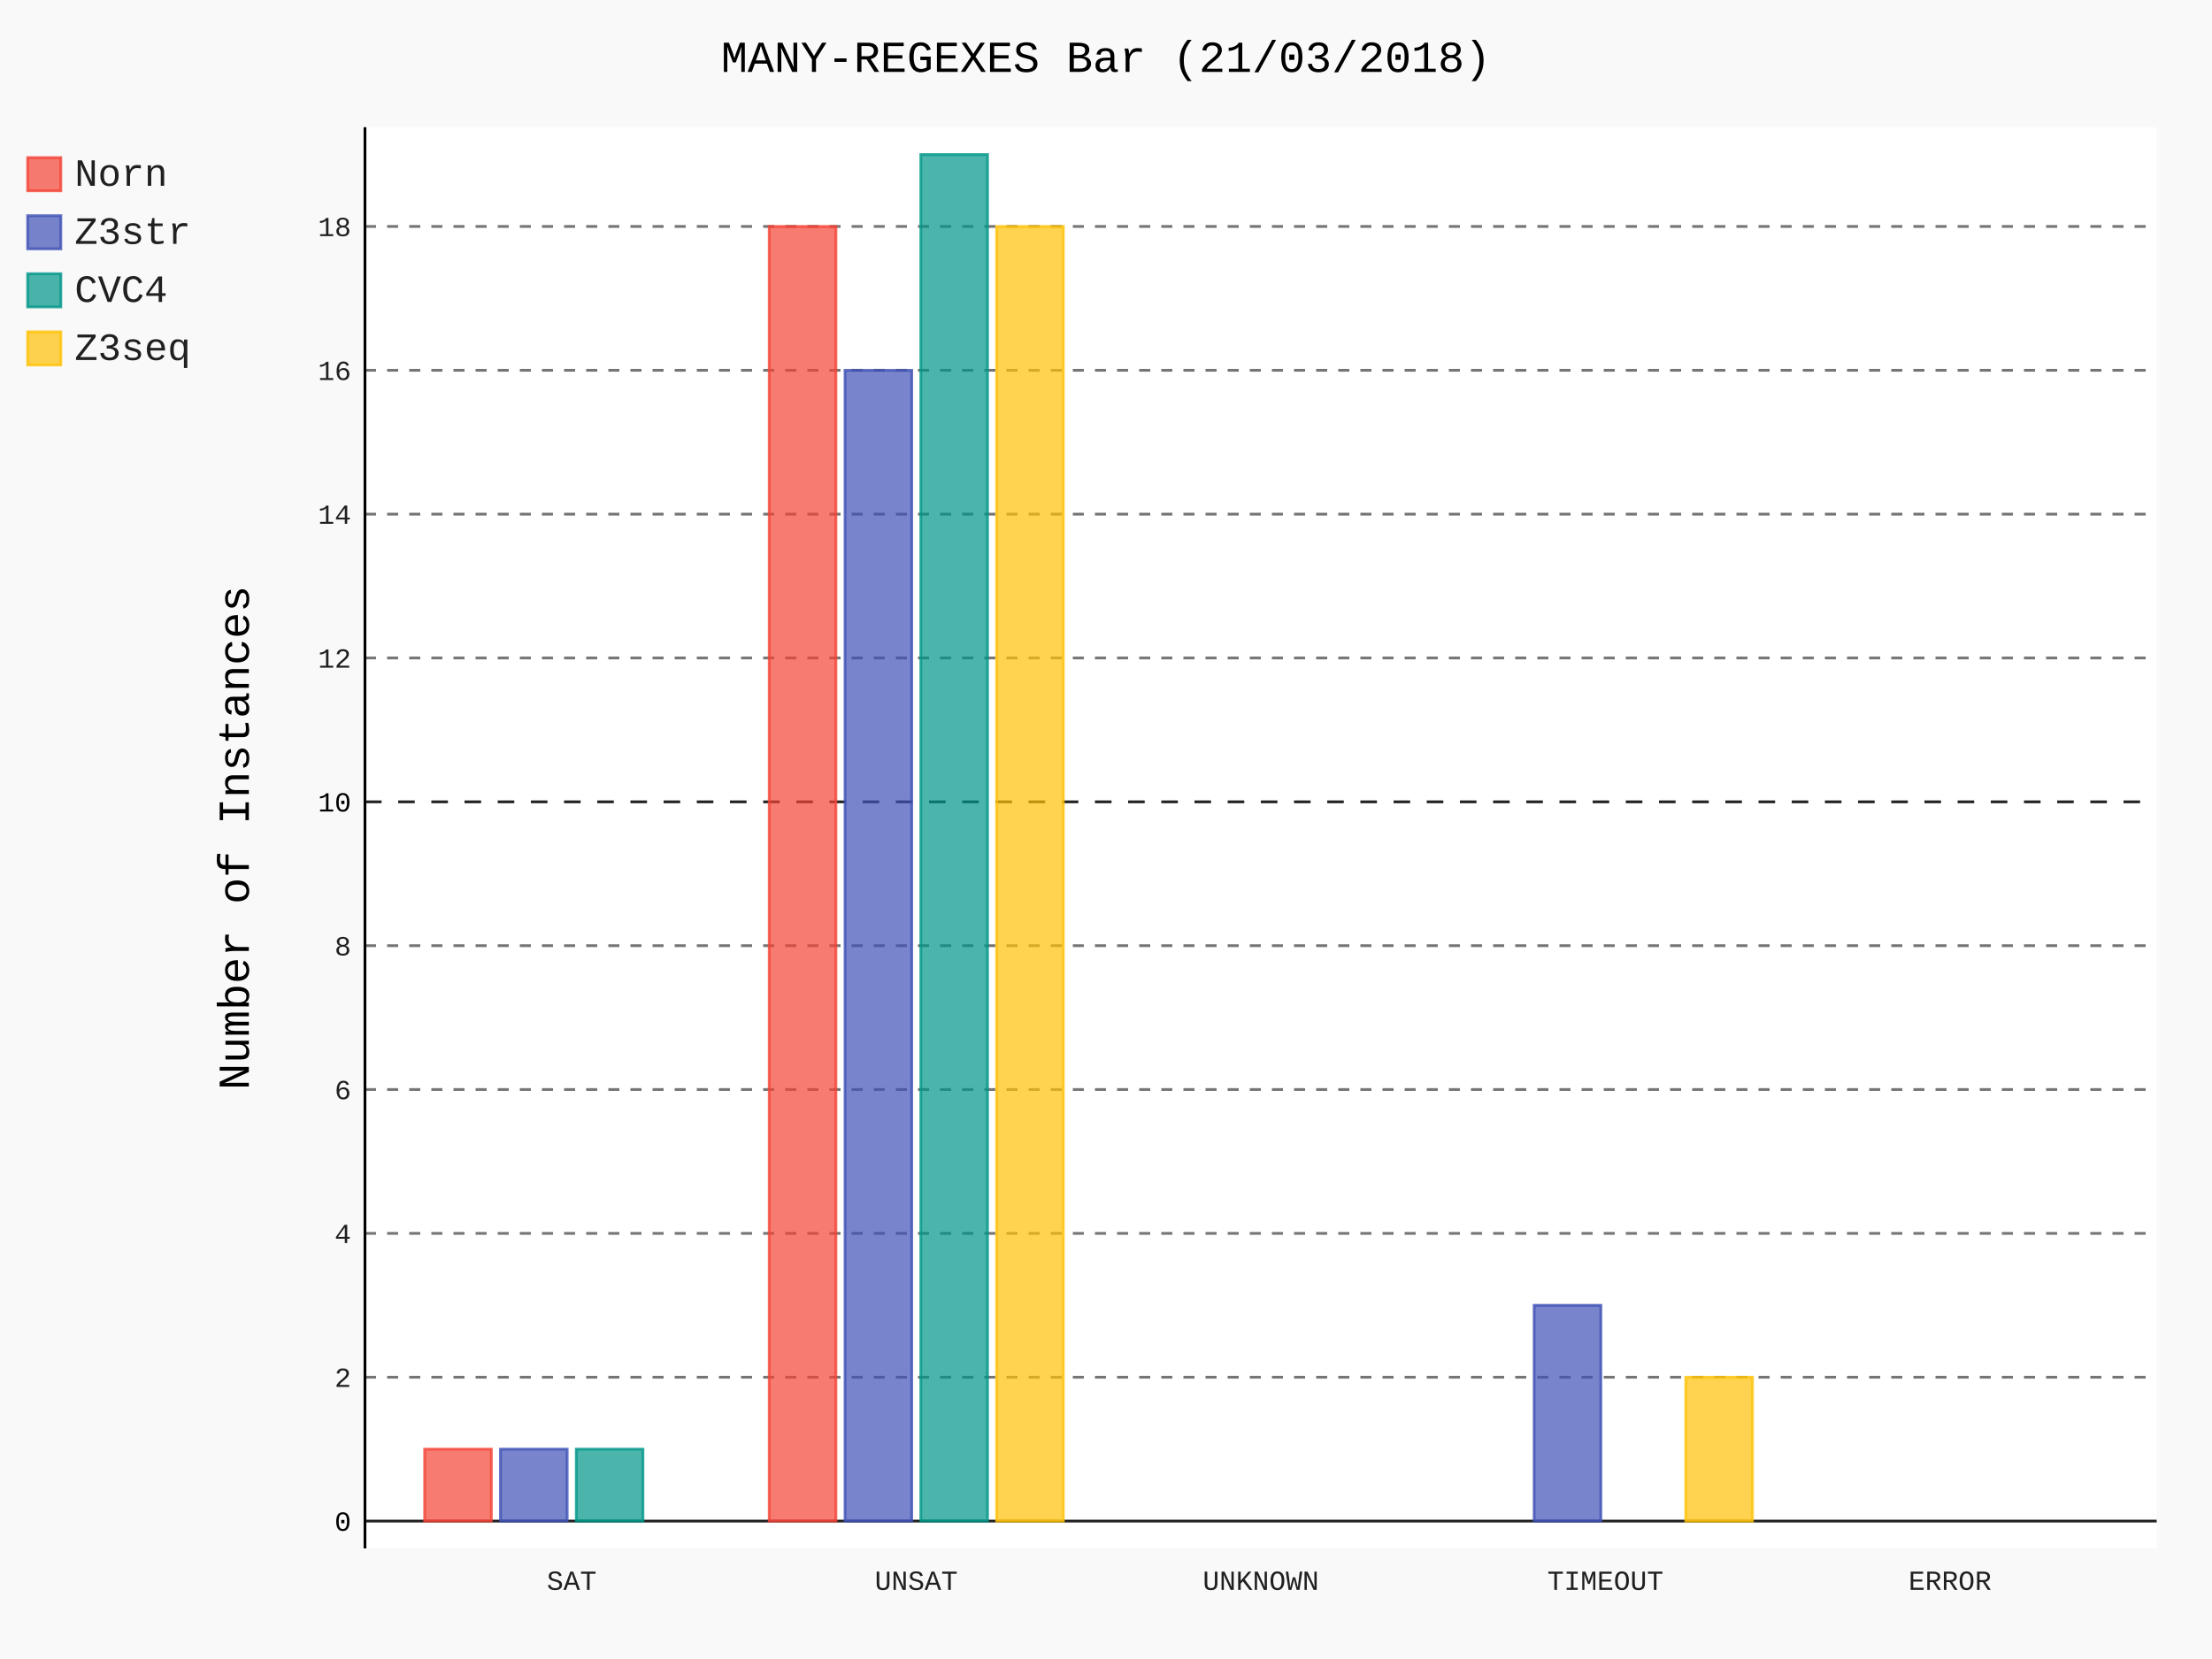
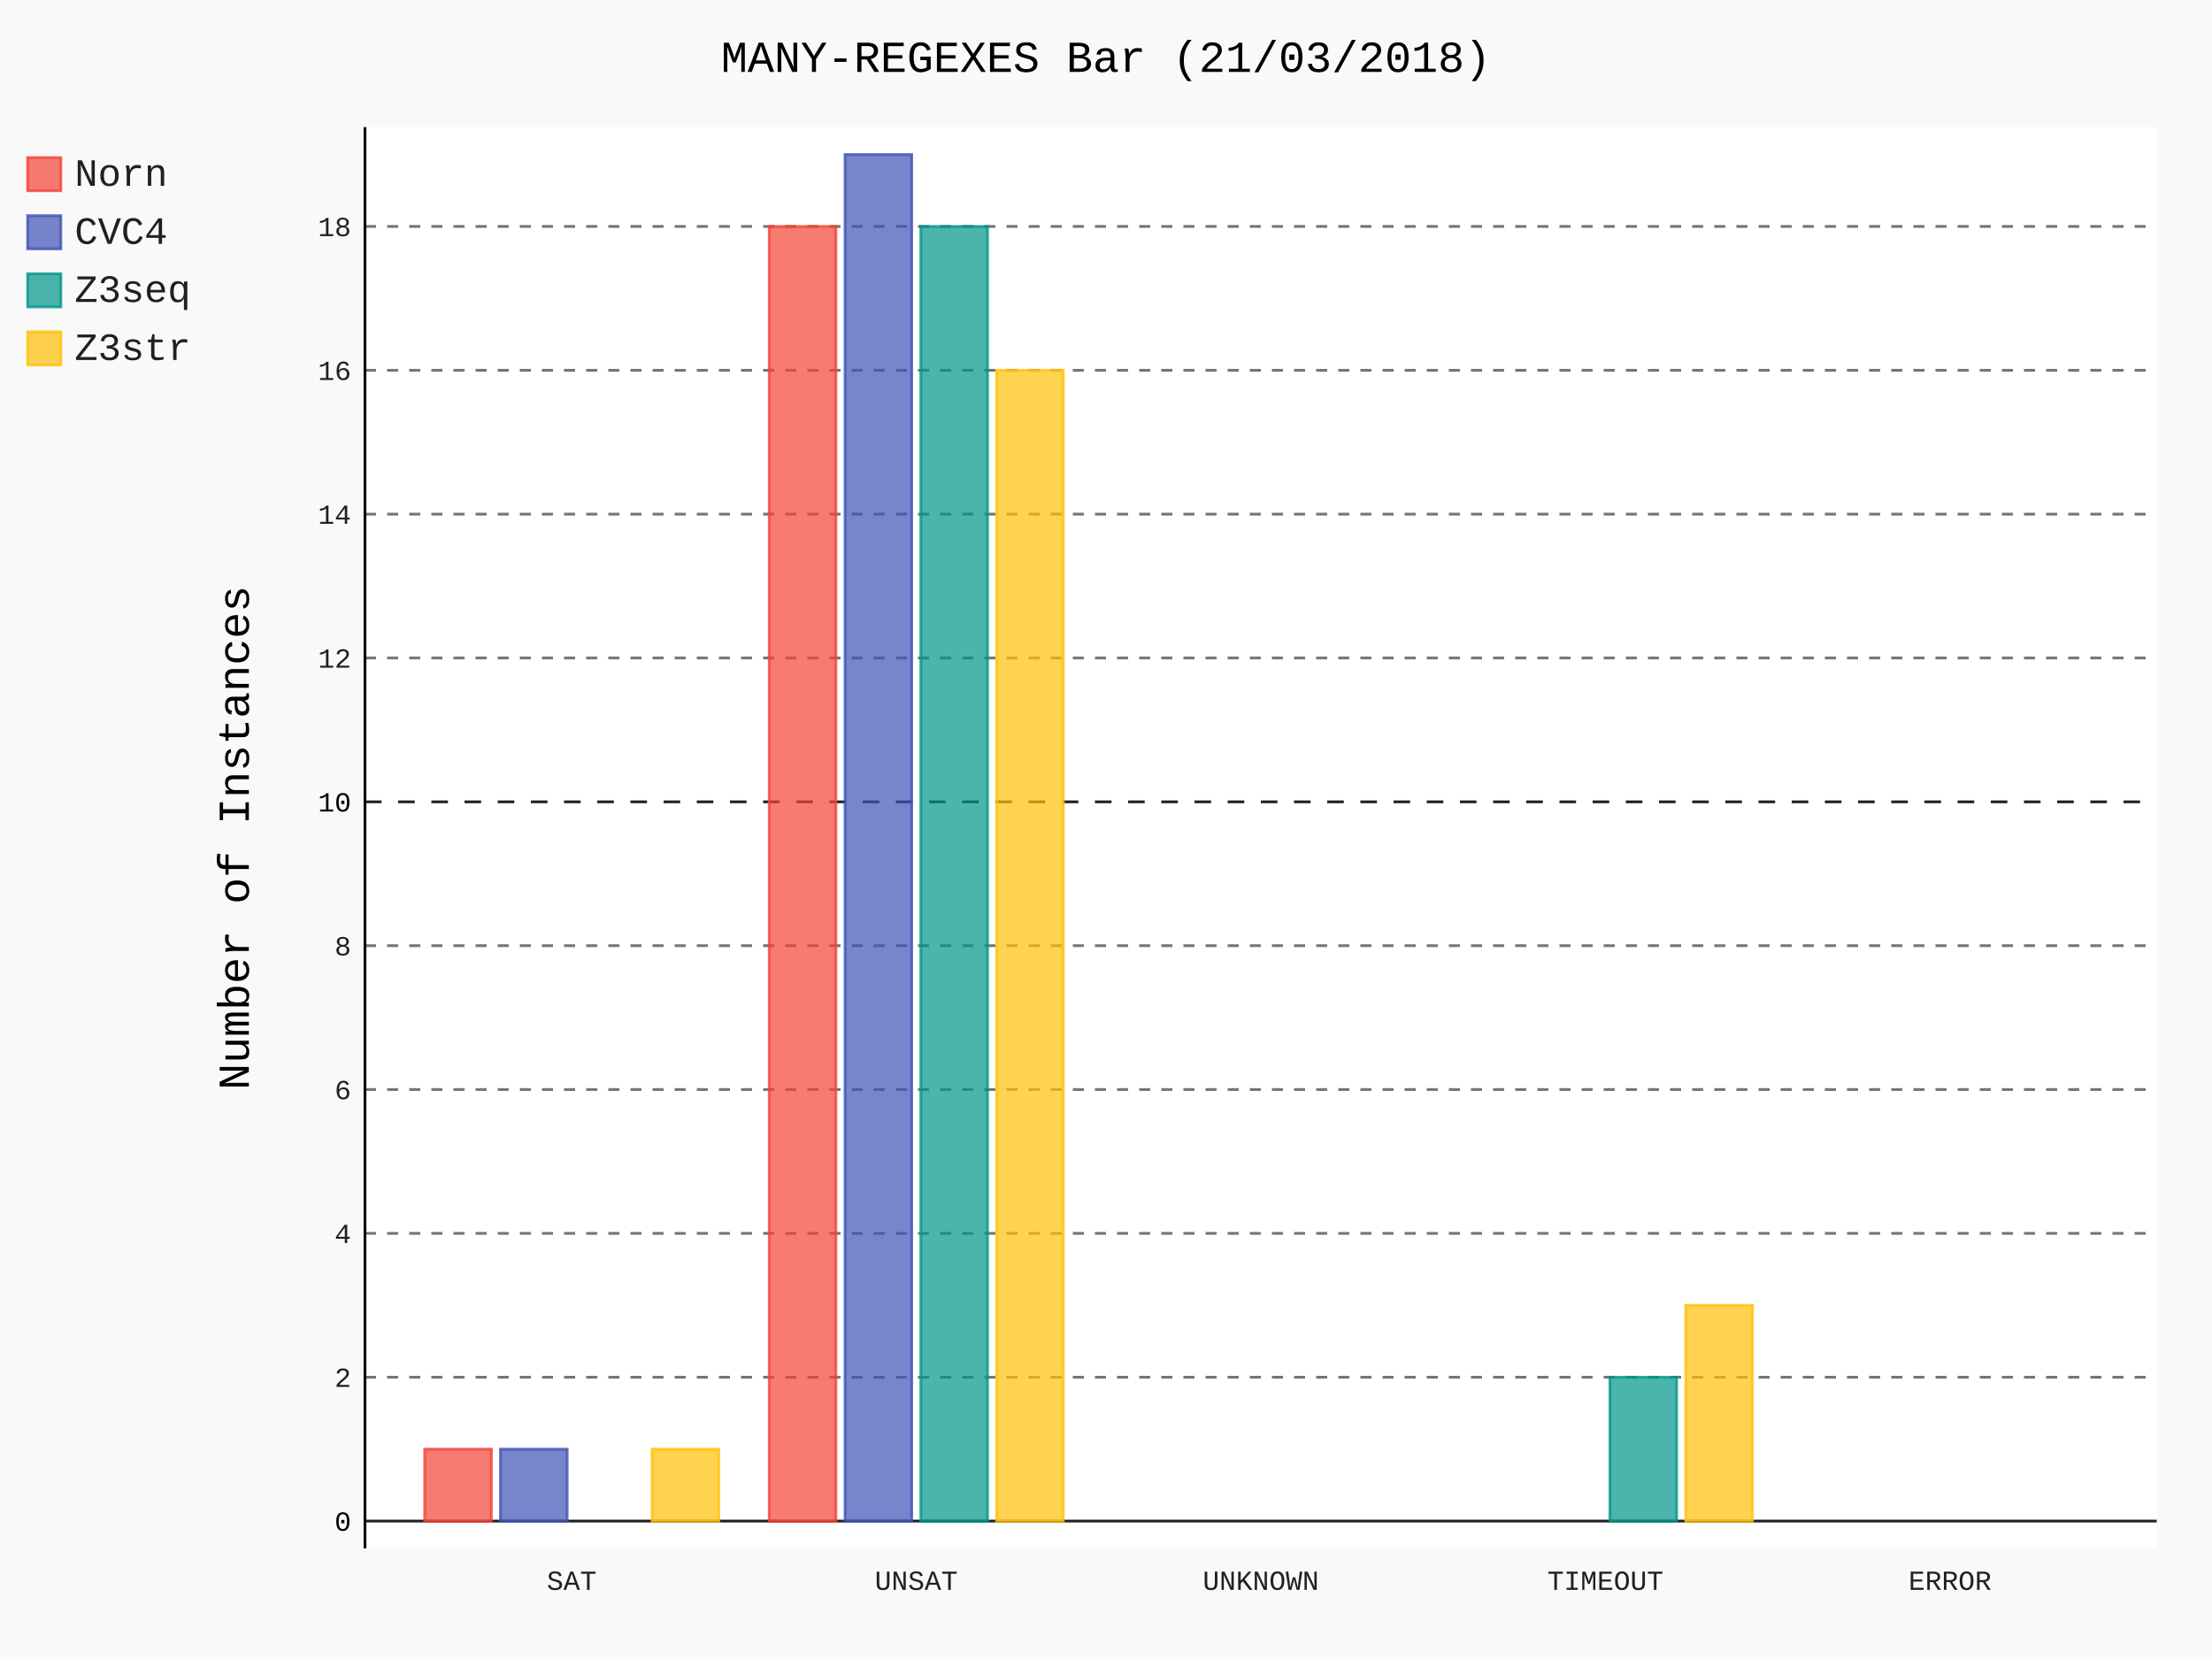
- <svg xmlns="http://www.w3.org/2000/svg" id="chart-2a5d2230-b4c9-4b8b-9514-7e8269280ab6" class="pygal-chart" viewBox="0 0 800 600">
+ <svg xmlns="http://www.w3.org/2000/svg" id="chart-2be49e11-6271-4d42-9437-d9397a8f3f8a" class="pygal-chart" viewBox="0 0 800 600">
  <defs>
-     <style type="text/css">#chart-2a5d2230-b4c9-4b8b-9514-7e8269280ab6{-webkit-user-select:none;-webkit-font-smoothing:antialiased;font-family:Consolas,"Liberation Mono",Menlo,Courier,monospace}#chart-2a5d2230-b4c9-4b8b-9514-7e8269280ab6 .title{font-family:Consolas,"Liberation Mono",Menlo,Courier,monospace;font-size:16px}#chart-2a5d2230-b4c9-4b8b-9514-7e8269280ab6 .legends .legend text{font-family:Consolas,"Liberation Mono",Menlo,Courier,monospace;font-size:14px}#chart-2a5d2230-b4c9-4b8b-9514-7e8269280ab6 .axis text{font-family:Consolas,"Liberation Mono",Menlo,Courier,monospace;font-size:10px}#chart-2a5d2230-b4c9-4b8b-9514-7e8269280ab6 .axis text.major{font-family:Consolas,"Liberation Mono",Menlo,Courier,monospace;font-size:10px}#chart-2a5d2230-b4c9-4b8b-9514-7e8269280ab6 .text-overlay text.value{font-family:Consolas,"Liberation Mono",Menlo,Courier,monospace;font-size:16px}#chart-2a5d2230-b4c9-4b8b-9514-7e8269280ab6 .text-overlay text.label{font-family:Consolas,"Liberation Mono",Menlo,Courier,monospace;font-size:10px}#chart-2a5d2230-b4c9-4b8b-9514-7e8269280ab6 .tooltip{font-family:Consolas,"Liberation Mono",Menlo,Courier,monospace;font-size:14px}#chart-2a5d2230-b4c9-4b8b-9514-7e8269280ab6 text.no_data{font-family:Consolas,"Liberation Mono",Menlo,Courier,monospace;font-size:64px}
- #chart-2a5d2230-b4c9-4b8b-9514-7e8269280ab6{background-color:rgba(249,249,249,1)}#chart-2a5d2230-b4c9-4b8b-9514-7e8269280ab6 path,#chart-2a5d2230-b4c9-4b8b-9514-7e8269280ab6 line,#chart-2a5d2230-b4c9-4b8b-9514-7e8269280ab6 rect,#chart-2a5d2230-b4c9-4b8b-9514-7e8269280ab6 circle{-webkit-transition:150ms;-moz-transition:150ms;transition:150ms}#chart-2a5d2230-b4c9-4b8b-9514-7e8269280ab6 .graph &gt; .background{fill:rgba(249,249,249,1)}#chart-2a5d2230-b4c9-4b8b-9514-7e8269280ab6 .plot &gt; .background{fill:rgba(255,255,255,1)}#chart-2a5d2230-b4c9-4b8b-9514-7e8269280ab6 .graph{fill:rgba(0,0,0,.87)}#chart-2a5d2230-b4c9-4b8b-9514-7e8269280ab6 text.no_data{fill:rgba(0,0,0,1)}#chart-2a5d2230-b4c9-4b8b-9514-7e8269280ab6 .title{fill:rgba(0,0,0,1)}#chart-2a5d2230-b4c9-4b8b-9514-7e8269280ab6 .legends .legend text{fill:rgba(0,0,0,.87)}#chart-2a5d2230-b4c9-4b8b-9514-7e8269280ab6 .legends .legend:hover text{fill:rgba(0,0,0,1)}#chart-2a5d2230-b4c9-4b8b-9514-7e8269280ab6 .axis .line{stroke:rgba(0,0,0,1)}#chart-2a5d2230-b4c9-4b8b-9514-7e8269280ab6 .axis .guide.line{stroke:rgba(0,0,0,.54)}#chart-2a5d2230-b4c9-4b8b-9514-7e8269280ab6 .axis .major.line{stroke:rgba(0,0,0,.87)}#chart-2a5d2230-b4c9-4b8b-9514-7e8269280ab6 .axis text.major{fill:rgba(0,0,0,1)}#chart-2a5d2230-b4c9-4b8b-9514-7e8269280ab6 .axis.y .guides:hover .guide.line,#chart-2a5d2230-b4c9-4b8b-9514-7e8269280ab6 .line-graph .axis.x .guides:hover .guide.line,#chart-2a5d2230-b4c9-4b8b-9514-7e8269280ab6 .stackedline-graph .axis.x .guides:hover .guide.line,#chart-2a5d2230-b4c9-4b8b-9514-7e8269280ab6 .xy-graph .axis.x .guides:hover .guide.line{stroke:rgba(0,0,0,1)}#chart-2a5d2230-b4c9-4b8b-9514-7e8269280ab6 .axis .guides:hover text{fill:rgba(0,0,0,1)}#chart-2a5d2230-b4c9-4b8b-9514-7e8269280ab6 .reactive{fill-opacity:.7;stroke-opacity:.8}#chart-2a5d2230-b4c9-4b8b-9514-7e8269280ab6 .ci{stroke:rgba(0,0,0,.87)}#chart-2a5d2230-b4c9-4b8b-9514-7e8269280ab6 .reactive.active,#chart-2a5d2230-b4c9-4b8b-9514-7e8269280ab6 .active .reactive{fill-opacity:.8;stroke-opacity:.9;stroke-width:4}#chart-2a5d2230-b4c9-4b8b-9514-7e8269280ab6 .ci .reactive.active{stroke-width:1.5}#chart-2a5d2230-b4c9-4b8b-9514-7e8269280ab6 .series text{fill:rgba(0,0,0,1)}#chart-2a5d2230-b4c9-4b8b-9514-7e8269280ab6 .tooltip rect{fill:rgba(255,255,255,1);stroke:rgba(0,0,0,1);-webkit-transition:opacity 150ms;-moz-transition:opacity 150ms;transition:opacity 150ms}#chart-2a5d2230-b4c9-4b8b-9514-7e8269280ab6 .tooltip .label{fill:rgba(0,0,0,.87)}#chart-2a5d2230-b4c9-4b8b-9514-7e8269280ab6 .tooltip .label{fill:rgba(0,0,0,.87)}#chart-2a5d2230-b4c9-4b8b-9514-7e8269280ab6 .tooltip .legend{font-size:.8em;fill:rgba(0,0,0,.54)}#chart-2a5d2230-b4c9-4b8b-9514-7e8269280ab6 .tooltip .x_label{font-size:.6em;fill:rgba(0,0,0,1)}#chart-2a5d2230-b4c9-4b8b-9514-7e8269280ab6 .tooltip .xlink{font-size:.5em;text-decoration:underline}#chart-2a5d2230-b4c9-4b8b-9514-7e8269280ab6 .tooltip .value{font-size:1.5em}#chart-2a5d2230-b4c9-4b8b-9514-7e8269280ab6 .bound{font-size:.5em}#chart-2a5d2230-b4c9-4b8b-9514-7e8269280ab6 .max-value{font-size:.75em;fill:rgba(0,0,0,.54)}#chart-2a5d2230-b4c9-4b8b-9514-7e8269280ab6 .map-element{fill:rgba(255,255,255,1);stroke:rgba(0,0,0,.54) !important}#chart-2a5d2230-b4c9-4b8b-9514-7e8269280ab6 .map-element .reactive{fill-opacity:inherit;stroke-opacity:inherit}#chart-2a5d2230-b4c9-4b8b-9514-7e8269280ab6 .color-0,#chart-2a5d2230-b4c9-4b8b-9514-7e8269280ab6 .color-0 a:visited{stroke:#F44336;fill:#F44336}#chart-2a5d2230-b4c9-4b8b-9514-7e8269280ab6 .color-1,#chart-2a5d2230-b4c9-4b8b-9514-7e8269280ab6 .color-1 a:visited{stroke:#3F51B5;fill:#3F51B5}#chart-2a5d2230-b4c9-4b8b-9514-7e8269280ab6 .color-2,#chart-2a5d2230-b4c9-4b8b-9514-7e8269280ab6 .color-2 a:visited{stroke:#009688;fill:#009688}#chart-2a5d2230-b4c9-4b8b-9514-7e8269280ab6 .color-3,#chart-2a5d2230-b4c9-4b8b-9514-7e8269280ab6 .color-3 a:visited{stroke:#FFC107;fill:#FFC107}#chart-2a5d2230-b4c9-4b8b-9514-7e8269280ab6 .text-overlay .color-0 text{fill:black}#chart-2a5d2230-b4c9-4b8b-9514-7e8269280ab6 .text-overlay .color-1 text{fill:black}#chart-2a5d2230-b4c9-4b8b-9514-7e8269280ab6 .text-overlay .color-2 text{fill:black}#chart-2a5d2230-b4c9-4b8b-9514-7e8269280ab6 .text-overlay .color-3 text{fill:black}
- #chart-2a5d2230-b4c9-4b8b-9514-7e8269280ab6 text.no_data{text-anchor:middle}#chart-2a5d2230-b4c9-4b8b-9514-7e8269280ab6 .guide.line{fill:none}#chart-2a5d2230-b4c9-4b8b-9514-7e8269280ab6 .centered{text-anchor:middle}#chart-2a5d2230-b4c9-4b8b-9514-7e8269280ab6 .title{text-anchor:middle}#chart-2a5d2230-b4c9-4b8b-9514-7e8269280ab6 .legends .legend text{fill-opacity:1}#chart-2a5d2230-b4c9-4b8b-9514-7e8269280ab6 .axis.x text{text-anchor:middle}#chart-2a5d2230-b4c9-4b8b-9514-7e8269280ab6 .axis.x:not(.web) text[transform]{text-anchor:start}#chart-2a5d2230-b4c9-4b8b-9514-7e8269280ab6 .axis.x:not(.web) text[transform].backwards{text-anchor:end}#chart-2a5d2230-b4c9-4b8b-9514-7e8269280ab6 .axis.y text{text-anchor:end}#chart-2a5d2230-b4c9-4b8b-9514-7e8269280ab6 .axis.y text[transform].backwards{text-anchor:start}#chart-2a5d2230-b4c9-4b8b-9514-7e8269280ab6 .axis.y2 text{text-anchor:start}#chart-2a5d2230-b4c9-4b8b-9514-7e8269280ab6 .axis.y2 text[transform].backwards{text-anchor:end}#chart-2a5d2230-b4c9-4b8b-9514-7e8269280ab6 .axis .guide.line{stroke-dasharray:4,4}#chart-2a5d2230-b4c9-4b8b-9514-7e8269280ab6 .axis .major.guide.line{stroke-dasharray:6,6}#chart-2a5d2230-b4c9-4b8b-9514-7e8269280ab6 .horizontal .axis.y .guide.line,#chart-2a5d2230-b4c9-4b8b-9514-7e8269280ab6 .horizontal .axis.y2 .guide.line,#chart-2a5d2230-b4c9-4b8b-9514-7e8269280ab6 .vertical .axis.x .guide.line{opacity:0}#chart-2a5d2230-b4c9-4b8b-9514-7e8269280ab6 .horizontal .axis.always_show .guide.line,#chart-2a5d2230-b4c9-4b8b-9514-7e8269280ab6 .vertical .axis.always_show .guide.line{opacity:1 !important}#chart-2a5d2230-b4c9-4b8b-9514-7e8269280ab6 .axis.y .guides:hover .guide.line,#chart-2a5d2230-b4c9-4b8b-9514-7e8269280ab6 .axis.y2 .guides:hover .guide.line,#chart-2a5d2230-b4c9-4b8b-9514-7e8269280ab6 .axis.x .guides:hover .guide.line{opacity:1}#chart-2a5d2230-b4c9-4b8b-9514-7e8269280ab6 .axis .guides:hover text{opacity:1}#chart-2a5d2230-b4c9-4b8b-9514-7e8269280ab6 .nofill{fill:none}#chart-2a5d2230-b4c9-4b8b-9514-7e8269280ab6 .subtle-fill{fill-opacity:.2}#chart-2a5d2230-b4c9-4b8b-9514-7e8269280ab6 .dot{stroke-width:1px;fill-opacity:1}#chart-2a5d2230-b4c9-4b8b-9514-7e8269280ab6 .dot.active{stroke-width:5px}#chart-2a5d2230-b4c9-4b8b-9514-7e8269280ab6 .dot.negative{fill:transparent}#chart-2a5d2230-b4c9-4b8b-9514-7e8269280ab6 text,#chart-2a5d2230-b4c9-4b8b-9514-7e8269280ab6 tspan{stroke:none !important}#chart-2a5d2230-b4c9-4b8b-9514-7e8269280ab6 .series text.active{opacity:1}#chart-2a5d2230-b4c9-4b8b-9514-7e8269280ab6 .tooltip rect{fill-opacity:.95;stroke-width:.5}#chart-2a5d2230-b4c9-4b8b-9514-7e8269280ab6 .tooltip text{fill-opacity:1}#chart-2a5d2230-b4c9-4b8b-9514-7e8269280ab6 .showable{visibility:hidden}#chart-2a5d2230-b4c9-4b8b-9514-7e8269280ab6 .showable.shown{visibility:visible}#chart-2a5d2230-b4c9-4b8b-9514-7e8269280ab6 .gauge-background{fill:rgba(229,229,229,1);stroke:none}#chart-2a5d2230-b4c9-4b8b-9514-7e8269280ab6 .bg-lines{stroke:rgba(249,249,249,1);stroke-width:2px}</style>
+     <style type="text/css">#chart-2be49e11-6271-4d42-9437-d9397a8f3f8a{-webkit-user-select:none;-webkit-font-smoothing:antialiased;font-family:Consolas,"Liberation Mono",Menlo,Courier,monospace}#chart-2be49e11-6271-4d42-9437-d9397a8f3f8a .title{font-family:Consolas,"Liberation Mono",Menlo,Courier,monospace;font-size:16px}#chart-2be49e11-6271-4d42-9437-d9397a8f3f8a .legends .legend text{font-family:Consolas,"Liberation Mono",Menlo,Courier,monospace;font-size:14px}#chart-2be49e11-6271-4d42-9437-d9397a8f3f8a .axis text{font-family:Consolas,"Liberation Mono",Menlo,Courier,monospace;font-size:10px}#chart-2be49e11-6271-4d42-9437-d9397a8f3f8a .axis text.major{font-family:Consolas,"Liberation Mono",Menlo,Courier,monospace;font-size:10px}#chart-2be49e11-6271-4d42-9437-d9397a8f3f8a .text-overlay text.value{font-family:Consolas,"Liberation Mono",Menlo,Courier,monospace;font-size:16px}#chart-2be49e11-6271-4d42-9437-d9397a8f3f8a .text-overlay text.label{font-family:Consolas,"Liberation Mono",Menlo,Courier,monospace;font-size:10px}#chart-2be49e11-6271-4d42-9437-d9397a8f3f8a .tooltip{font-family:Consolas,"Liberation Mono",Menlo,Courier,monospace;font-size:14px}#chart-2be49e11-6271-4d42-9437-d9397a8f3f8a text.no_data{font-family:Consolas,"Liberation Mono",Menlo,Courier,monospace;font-size:64px}
+ #chart-2be49e11-6271-4d42-9437-d9397a8f3f8a{background-color:rgba(249,249,249,1)}#chart-2be49e11-6271-4d42-9437-d9397a8f3f8a path,#chart-2be49e11-6271-4d42-9437-d9397a8f3f8a line,#chart-2be49e11-6271-4d42-9437-d9397a8f3f8a rect,#chart-2be49e11-6271-4d42-9437-d9397a8f3f8a circle{-webkit-transition:150ms;-moz-transition:150ms;transition:150ms}#chart-2be49e11-6271-4d42-9437-d9397a8f3f8a .graph &gt; .background{fill:rgba(249,249,249,1)}#chart-2be49e11-6271-4d42-9437-d9397a8f3f8a .plot &gt; .background{fill:rgba(255,255,255,1)}#chart-2be49e11-6271-4d42-9437-d9397a8f3f8a .graph{fill:rgba(0,0,0,.87)}#chart-2be49e11-6271-4d42-9437-d9397a8f3f8a text.no_data{fill:rgba(0,0,0,1)}#chart-2be49e11-6271-4d42-9437-d9397a8f3f8a .title{fill:rgba(0,0,0,1)}#chart-2be49e11-6271-4d42-9437-d9397a8f3f8a .legends .legend text{fill:rgba(0,0,0,.87)}#chart-2be49e11-6271-4d42-9437-d9397a8f3f8a .legends .legend:hover text{fill:rgba(0,0,0,1)}#chart-2be49e11-6271-4d42-9437-d9397a8f3f8a .axis .line{stroke:rgba(0,0,0,1)}#chart-2be49e11-6271-4d42-9437-d9397a8f3f8a .axis .guide.line{stroke:rgba(0,0,0,.54)}#chart-2be49e11-6271-4d42-9437-d9397a8f3f8a .axis .major.line{stroke:rgba(0,0,0,.87)}#chart-2be49e11-6271-4d42-9437-d9397a8f3f8a .axis text.major{fill:rgba(0,0,0,1)}#chart-2be49e11-6271-4d42-9437-d9397a8f3f8a .axis.y .guides:hover .guide.line,#chart-2be49e11-6271-4d42-9437-d9397a8f3f8a .line-graph .axis.x .guides:hover .guide.line,#chart-2be49e11-6271-4d42-9437-d9397a8f3f8a .stackedline-graph .axis.x .guides:hover .guide.line,#chart-2be49e11-6271-4d42-9437-d9397a8f3f8a .xy-graph .axis.x .guides:hover .guide.line{stroke:rgba(0,0,0,1)}#chart-2be49e11-6271-4d42-9437-d9397a8f3f8a .axis .guides:hover text{fill:rgba(0,0,0,1)}#chart-2be49e11-6271-4d42-9437-d9397a8f3f8a .reactive{fill-opacity:.7;stroke-opacity:.8}#chart-2be49e11-6271-4d42-9437-d9397a8f3f8a .ci{stroke:rgba(0,0,0,.87)}#chart-2be49e11-6271-4d42-9437-d9397a8f3f8a .reactive.active,#chart-2be49e11-6271-4d42-9437-d9397a8f3f8a .active .reactive{fill-opacity:.8;stroke-opacity:.9;stroke-width:4}#chart-2be49e11-6271-4d42-9437-d9397a8f3f8a .ci .reactive.active{stroke-width:1.5}#chart-2be49e11-6271-4d42-9437-d9397a8f3f8a .series text{fill:rgba(0,0,0,1)}#chart-2be49e11-6271-4d42-9437-d9397a8f3f8a .tooltip rect{fill:rgba(255,255,255,1);stroke:rgba(0,0,0,1);-webkit-transition:opacity 150ms;-moz-transition:opacity 150ms;transition:opacity 150ms}#chart-2be49e11-6271-4d42-9437-d9397a8f3f8a .tooltip .label{fill:rgba(0,0,0,.87)}#chart-2be49e11-6271-4d42-9437-d9397a8f3f8a .tooltip .label{fill:rgba(0,0,0,.87)}#chart-2be49e11-6271-4d42-9437-d9397a8f3f8a .tooltip .legend{font-size:.8em;fill:rgba(0,0,0,.54)}#chart-2be49e11-6271-4d42-9437-d9397a8f3f8a .tooltip .x_label{font-size:.6em;fill:rgba(0,0,0,1)}#chart-2be49e11-6271-4d42-9437-d9397a8f3f8a .tooltip .xlink{font-size:.5em;text-decoration:underline}#chart-2be49e11-6271-4d42-9437-d9397a8f3f8a .tooltip .value{font-size:1.5em}#chart-2be49e11-6271-4d42-9437-d9397a8f3f8a .bound{font-size:.5em}#chart-2be49e11-6271-4d42-9437-d9397a8f3f8a .max-value{font-size:.75em;fill:rgba(0,0,0,.54)}#chart-2be49e11-6271-4d42-9437-d9397a8f3f8a .map-element{fill:rgba(255,255,255,1);stroke:rgba(0,0,0,.54) !important}#chart-2be49e11-6271-4d42-9437-d9397a8f3f8a .map-element .reactive{fill-opacity:inherit;stroke-opacity:inherit}#chart-2be49e11-6271-4d42-9437-d9397a8f3f8a .color-0,#chart-2be49e11-6271-4d42-9437-d9397a8f3f8a .color-0 a:visited{stroke:#F44336;fill:#F44336}#chart-2be49e11-6271-4d42-9437-d9397a8f3f8a .color-1,#chart-2be49e11-6271-4d42-9437-d9397a8f3f8a .color-1 a:visited{stroke:#3F51B5;fill:#3F51B5}#chart-2be49e11-6271-4d42-9437-d9397a8f3f8a .color-2,#chart-2be49e11-6271-4d42-9437-d9397a8f3f8a .color-2 a:visited{stroke:#009688;fill:#009688}#chart-2be49e11-6271-4d42-9437-d9397a8f3f8a .color-3,#chart-2be49e11-6271-4d42-9437-d9397a8f3f8a .color-3 a:visited{stroke:#FFC107;fill:#FFC107}#chart-2be49e11-6271-4d42-9437-d9397a8f3f8a .text-overlay .color-0 text{fill:black}#chart-2be49e11-6271-4d42-9437-d9397a8f3f8a .text-overlay .color-1 text{fill:black}#chart-2be49e11-6271-4d42-9437-d9397a8f3f8a .text-overlay .color-2 text{fill:black}#chart-2be49e11-6271-4d42-9437-d9397a8f3f8a .text-overlay .color-3 text{fill:black}
+ #chart-2be49e11-6271-4d42-9437-d9397a8f3f8a text.no_data{text-anchor:middle}#chart-2be49e11-6271-4d42-9437-d9397a8f3f8a .guide.line{fill:none}#chart-2be49e11-6271-4d42-9437-d9397a8f3f8a .centered{text-anchor:middle}#chart-2be49e11-6271-4d42-9437-d9397a8f3f8a .title{text-anchor:middle}#chart-2be49e11-6271-4d42-9437-d9397a8f3f8a .legends .legend text{fill-opacity:1}#chart-2be49e11-6271-4d42-9437-d9397a8f3f8a .axis.x text{text-anchor:middle}#chart-2be49e11-6271-4d42-9437-d9397a8f3f8a .axis.x:not(.web) text[transform]{text-anchor:start}#chart-2be49e11-6271-4d42-9437-d9397a8f3f8a .axis.x:not(.web) text[transform].backwards{text-anchor:end}#chart-2be49e11-6271-4d42-9437-d9397a8f3f8a .axis.y text{text-anchor:end}#chart-2be49e11-6271-4d42-9437-d9397a8f3f8a .axis.y text[transform].backwards{text-anchor:start}#chart-2be49e11-6271-4d42-9437-d9397a8f3f8a .axis.y2 text{text-anchor:start}#chart-2be49e11-6271-4d42-9437-d9397a8f3f8a .axis.y2 text[transform].backwards{text-anchor:end}#chart-2be49e11-6271-4d42-9437-d9397a8f3f8a .axis .guide.line{stroke-dasharray:4,4}#chart-2be49e11-6271-4d42-9437-d9397a8f3f8a .axis .major.guide.line{stroke-dasharray:6,6}#chart-2be49e11-6271-4d42-9437-d9397a8f3f8a .horizontal .axis.y .guide.line,#chart-2be49e11-6271-4d42-9437-d9397a8f3f8a .horizontal .axis.y2 .guide.line,#chart-2be49e11-6271-4d42-9437-d9397a8f3f8a .vertical .axis.x .guide.line{opacity:0}#chart-2be49e11-6271-4d42-9437-d9397a8f3f8a .horizontal .axis.always_show .guide.line,#chart-2be49e11-6271-4d42-9437-d9397a8f3f8a .vertical .axis.always_show .guide.line{opacity:1 !important}#chart-2be49e11-6271-4d42-9437-d9397a8f3f8a .axis.y .guides:hover .guide.line,#chart-2be49e11-6271-4d42-9437-d9397a8f3f8a .axis.y2 .guides:hover .guide.line,#chart-2be49e11-6271-4d42-9437-d9397a8f3f8a .axis.x .guides:hover .guide.line{opacity:1}#chart-2be49e11-6271-4d42-9437-d9397a8f3f8a .axis .guides:hover text{opacity:1}#chart-2be49e11-6271-4d42-9437-d9397a8f3f8a .nofill{fill:none}#chart-2be49e11-6271-4d42-9437-d9397a8f3f8a .subtle-fill{fill-opacity:.2}#chart-2be49e11-6271-4d42-9437-d9397a8f3f8a .dot{stroke-width:1px;fill-opacity:1}#chart-2be49e11-6271-4d42-9437-d9397a8f3f8a .dot.active{stroke-width:5px}#chart-2be49e11-6271-4d42-9437-d9397a8f3f8a .dot.negative{fill:transparent}#chart-2be49e11-6271-4d42-9437-d9397a8f3f8a text,#chart-2be49e11-6271-4d42-9437-d9397a8f3f8a tspan{stroke:none !important}#chart-2be49e11-6271-4d42-9437-d9397a8f3f8a .series text.active{opacity:1}#chart-2be49e11-6271-4d42-9437-d9397a8f3f8a .tooltip rect{fill-opacity:.95;stroke-width:.5}#chart-2be49e11-6271-4d42-9437-d9397a8f3f8a .tooltip text{fill-opacity:1}#chart-2be49e11-6271-4d42-9437-d9397a8f3f8a .showable{visibility:hidden}#chart-2be49e11-6271-4d42-9437-d9397a8f3f8a .showable.shown{visibility:visible}#chart-2be49e11-6271-4d42-9437-d9397a8f3f8a .gauge-background{fill:rgba(229,229,229,1);stroke:none}#chart-2be49e11-6271-4d42-9437-d9397a8f3f8a .bg-lines{stroke:rgba(249,249,249,1);stroke-width:2px}</style>
  </defs>
  <g class="graph bar-graph vertical">
    <rect class="background" height="600" width="800" x="0" y="0" />
    <g class="plot" transform="translate(132, 46)">
      <rect class="background" height="514" width="648.0" x="0" y="0" />
      <g class="axis y always_show">
        <g class="guides">
          <path class="axis major line" d="M0 504.115 h648" />
          <text class="major" x="-5" y="507.615">0</text>
        </g>
        <g class="guides">
          <path class="guide line" d="M0 452.091 h648" />
          <text class="" x="-5" y="455.591">2</text>
        </g>
        <g class="guides">
          <path class="guide line" d="M0 400.067 h648" />
          <text class="" x="-5" y="403.567">4</text>
        </g>
        <g class="guides">
          <path class="guide line" d="M0 348.043 h648" />
          <text class="" x="-5" y="351.543">6</text>
        </g>
        <g class="guides">
          <path class="guide line" d="M0 296.018 h648" />
          <text class="" x="-5" y="299.518">8</text>
        </g>
        <g class="guides">
          <path class="major guide line" d="M0 243.994 h648" />
          <text class="major" x="-5" y="247.494">10</text>
        </g>
        <g class="guides">
          <path class="guide line" d="M0 191.97 h648" />
          <text class="" x="-5" y="195.47">12</text>
        </g>
        <g class="guides">
          <path class="guide line" d="M0 139.945 h648" />
          <text class="" x="-5" y="143.445">14</text>
        </g>
        <g class="guides">
          <path class="guide line" d="M0 87.921 h648" />
          <text class="" x="-5" y="91.421">16</text>
        </g>
        <g class="guides">
          <path class="guide line" d="M0 35.897 h648" />
          <text class="" x="-5" y="39.397">18</text>
        </g>
      </g>
      <g class="axis x">
        <path class="line" d="M0 0 v514" />
        <g class="guides">
          <path class="guide line" d="M74.769 0 v514" />
          <text class="" x="74.769" y="529.0">SAT</text>
        </g>
        <g class="guides">
          <path class="guide line" d="M199.385 0 v514" />
          <text class="" x="199.385" y="529.0">UNSAT</text>
        </g>
        <g class="guides">
          <path class="guide line" d="M324 0 v514" />
          <text class="" x="324.0" y="529.0">UNKNOWN</text>
        </g>
        <g class="guides">
          <path class="guide line" d="M448.615 0 v514" />
          <text class="" x="448.615" y="529.0">TIMEOUT</text>
        </g>
        <g class="guides">
          <path class="guide line" d="M573.231 0 v514" />
          <text class="" x="573.231" y="529.0">ERROR</text>
        </g>
      </g>
      <g class="series serie-0 color-0">
        <g class="bars">
          <g class="bar">
            <rect class="rect reactive tooltip-trigger" height="26.012" rx="0" ry="0" width="24.126" x="21.583" y="478.103" />
          </g>
          <g class="bar">
            <rect class="rect reactive tooltip-trigger" height="468.219" rx="0" ry="0" width="24.126" x="146.199" y="35.897" />
          </g>
          <g class="bar">
            <rect class="rect reactive tooltip-trigger" height="0.0" rx="0" ry="0" width="24.126" x="270.814" y="504.115" />
          </g>
          <g class="bar">
            <rect class="rect reactive tooltip-trigger" height="0.0" rx="0" ry="0" width="24.126" x="395.43" y="504.115" />
          </g>
          <g class="bar">
            <rect class="rect reactive tooltip-trigger" height="0.0" rx="0" ry="0" width="24.126" x="520.045" y="504.115" />
          </g>
        </g>
      </g>
      <g class="series serie-1 color-1">
        <g class="bars">
          <g class="bar">
            <rect class="rect reactive tooltip-trigger" height="26.012" rx="0" ry="0" width="24.126" x="48.999" y="478.103" />
          </g>
          <g class="bar">
-             <rect class="rect reactive tooltip-trigger" height="416.194" rx="0" ry="0" width="24.126" x="173.614" y="87.921" />
+             <rect class="rect reactive tooltip-trigger" height="494.231" rx="0" ry="0" width="24.126" x="173.614" y="9.885" />
          </g>
          <g class="bar">
            <rect class="rect reactive tooltip-trigger" height="0.0" rx="0" ry="0" width="24.126" x="298.23" y="504.115" />
          </g>
          <g class="bar">
-             <rect class="rect reactive tooltip-trigger" height="78.036" rx="0" ry="0" width="24.126" x="422.845" y="426.079" />
+             <rect class="rect reactive tooltip-trigger" height="0.0" rx="0" ry="0" width="24.126" x="422.845" y="504.115" />
          </g>
          <g class="bar">
            <rect class="rect reactive tooltip-trigger" height="0.0" rx="0" ry="0" width="24.126" x="547.46" y="504.115" />
          </g>
        </g>
      </g>
      <g class="series serie-2 color-2">
        <g class="bars">
          <g class="bar">
-             <rect class="rect reactive tooltip-trigger" height="26.012" rx="0" ry="0" width="24.126" x="76.414" y="478.103" />
+             <rect class="rect reactive tooltip-trigger" height="0.0" rx="0" ry="0" width="24.126" x="76.414" y="504.115" />
          </g>
          <g class="bar">
-             <rect class="rect reactive tooltip-trigger" height="494.231" rx="0" ry="0" width="24.126" x="201.03" y="9.885" />
+             <rect class="rect reactive tooltip-trigger" height="468.219" rx="0" ry="0" width="24.126" x="201.03" y="35.897" />
          </g>
          <g class="bar">
            <rect class="rect reactive tooltip-trigger" height="0.0" rx="0" ry="0" width="24.126" x="325.645" y="504.115" />
          </g>
          <g class="bar">
-             <rect class="rect reactive tooltip-trigger" height="0.0" rx="0" ry="0" width="24.126" x="450.26" y="504.115" />
+             <rect class="rect reactive tooltip-trigger" height="52.024" rx="0" ry="0" width="24.126" x="450.26" y="452.091" />
          </g>
          <g class="bar">
            <rect class="rect reactive tooltip-trigger" height="0.0" rx="0" ry="0" width="24.126" x="574.876" y="504.115" />
          </g>
        </g>
      </g>
      <g class="series serie-3 color-3">
        <g class="bars">
          <g class="bar">
-             <rect class="rect reactive tooltip-trigger" height="0.0" rx="0" ry="0" width="24.126" x="103.83" y="504.115" />
+             <rect class="rect reactive tooltip-trigger" height="26.012" rx="0" ry="0" width="24.126" x="103.83" y="478.103" />
          </g>
          <g class="bar">
-             <rect class="rect reactive tooltip-trigger" height="468.219" rx="0" ry="0" width="24.126" x="228.445" y="35.897" />
+             <rect class="rect reactive tooltip-trigger" height="416.194" rx="0" ry="0" width="24.126" x="228.445" y="87.921" />
          </g>
          <g class="bar">
            <rect class="rect reactive tooltip-trigger" height="0.0" rx="0" ry="0" width="24.126" x="353.06" y="504.115" />
          </g>
          <g class="bar">
-             <rect class="rect reactive tooltip-trigger" height="52.024" rx="0" ry="0" width="24.126" x="477.676" y="452.091" />
+             <rect class="rect reactive tooltip-trigger" height="78.036" rx="0" ry="0" width="24.126" x="477.676" y="426.079" />
          </g>
          <g class="bar">
            <rect class="rect reactive tooltip-trigger" height="0.0" rx="0" ry="0" width="24.126" x="602.291" y="504.115" />
          </g>
        </g>
      </g>
    </g>
    <g class="titles">
      <text class="title plot_title" x="400.0" y="26">MANY-REGEXES Bar (21/03/2018)</text>
      <text class="title" x="64.0" y="329.0" transform="rotate(-90 64 303)">Number of Instances</text>
    </g>
    <g class="plot overlay" transform="translate(132, 46)">
      <g class="series serie-0 color-0" />
      <g class="series serie-1 color-1" />
      <g class="series serie-2 color-2" />
      <g class="series serie-3 color-3" />
    </g>
    <g class="plot text-overlay" transform="translate(132, 46)">
      <g class="series serie-0 color-0" />
      <g class="series serie-1 color-1" />
      <g class="series serie-2 color-2" />
      <g class="series serie-3 color-3" />
    </g>
    <g class="plot tooltip-overlay" transform="translate(132, 46)">
      <g class="tooltip" style="opacity: 0" transform="translate(0 0)">
        <rect class="tooltip-box" height="0" rx="10" ry="10" width="0" />
        <g class="text" />
      </g>
    </g>
    <g class="legends" transform="translate(10, 56)">
      <g class="legend reactive activate-serie" id="activate-serie-0">
        <rect class="color-0 reactive" height="12" width="12" x="0.0" y="1.0" />
        <text x="17.0" y="11.2">Norn</text>
      </g>
      <g class="legend reactive activate-serie" id="activate-serie-1">
        <rect class="color-1 reactive" height="12" width="12" x="0.0" y="22.0" />
-         <text x="17.0" y="32.2">Z3str</text>
+         <text x="17.0" y="32.2">CVC4</text>
      </g>
      <g class="legend reactive activate-serie" id="activate-serie-2">
        <rect class="color-2 reactive" height="12" width="12" x="0.0" y="43.0" />
-         <text x="17.0" y="53.2">CVC4</text>
+         <text x="17.0" y="53.2">Z3seq</text>
      </g>
      <g class="legend reactive activate-serie" id="activate-serie-3">
        <rect class="color-3 reactive" height="12" width="12" x="0.0" y="64.0" />
-         <text x="17.0" y="74.2">Z3seq</text>
+         <text x="17.0" y="74.2">Z3str</text>
      </g>
    </g>
    <g class="legends" transform="translate(790, 56)" />
  </g>
</svg>
